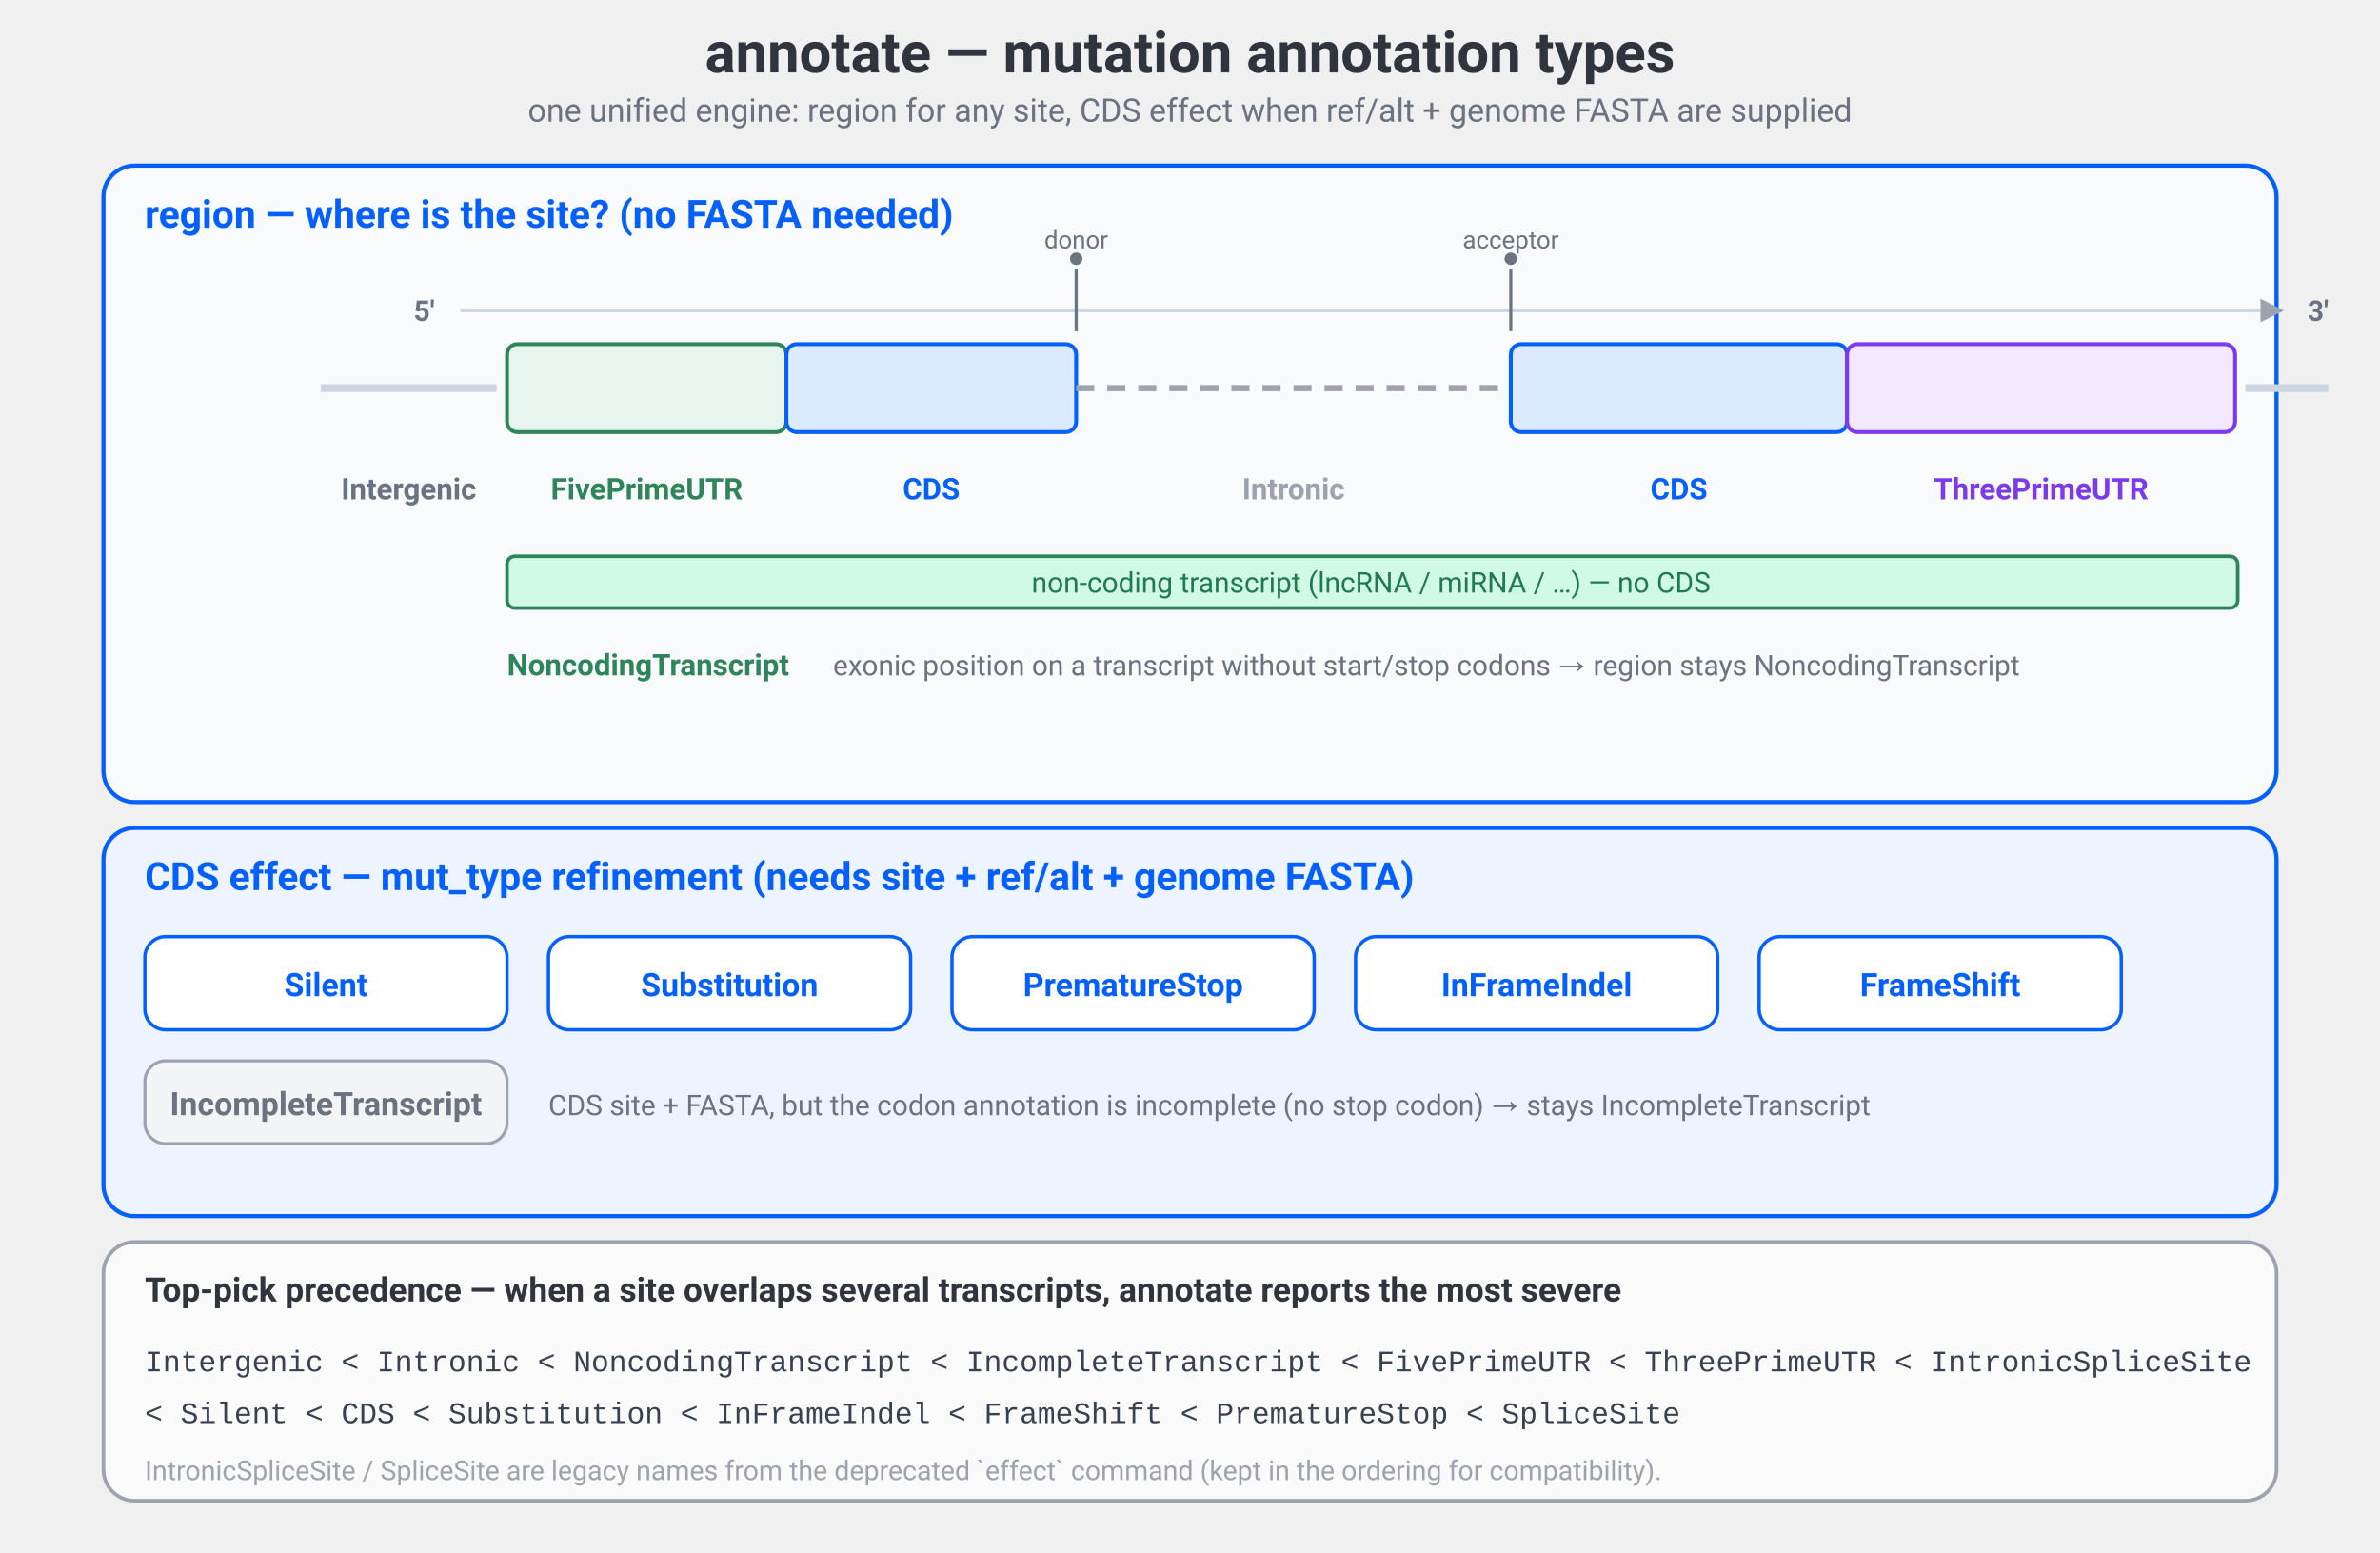
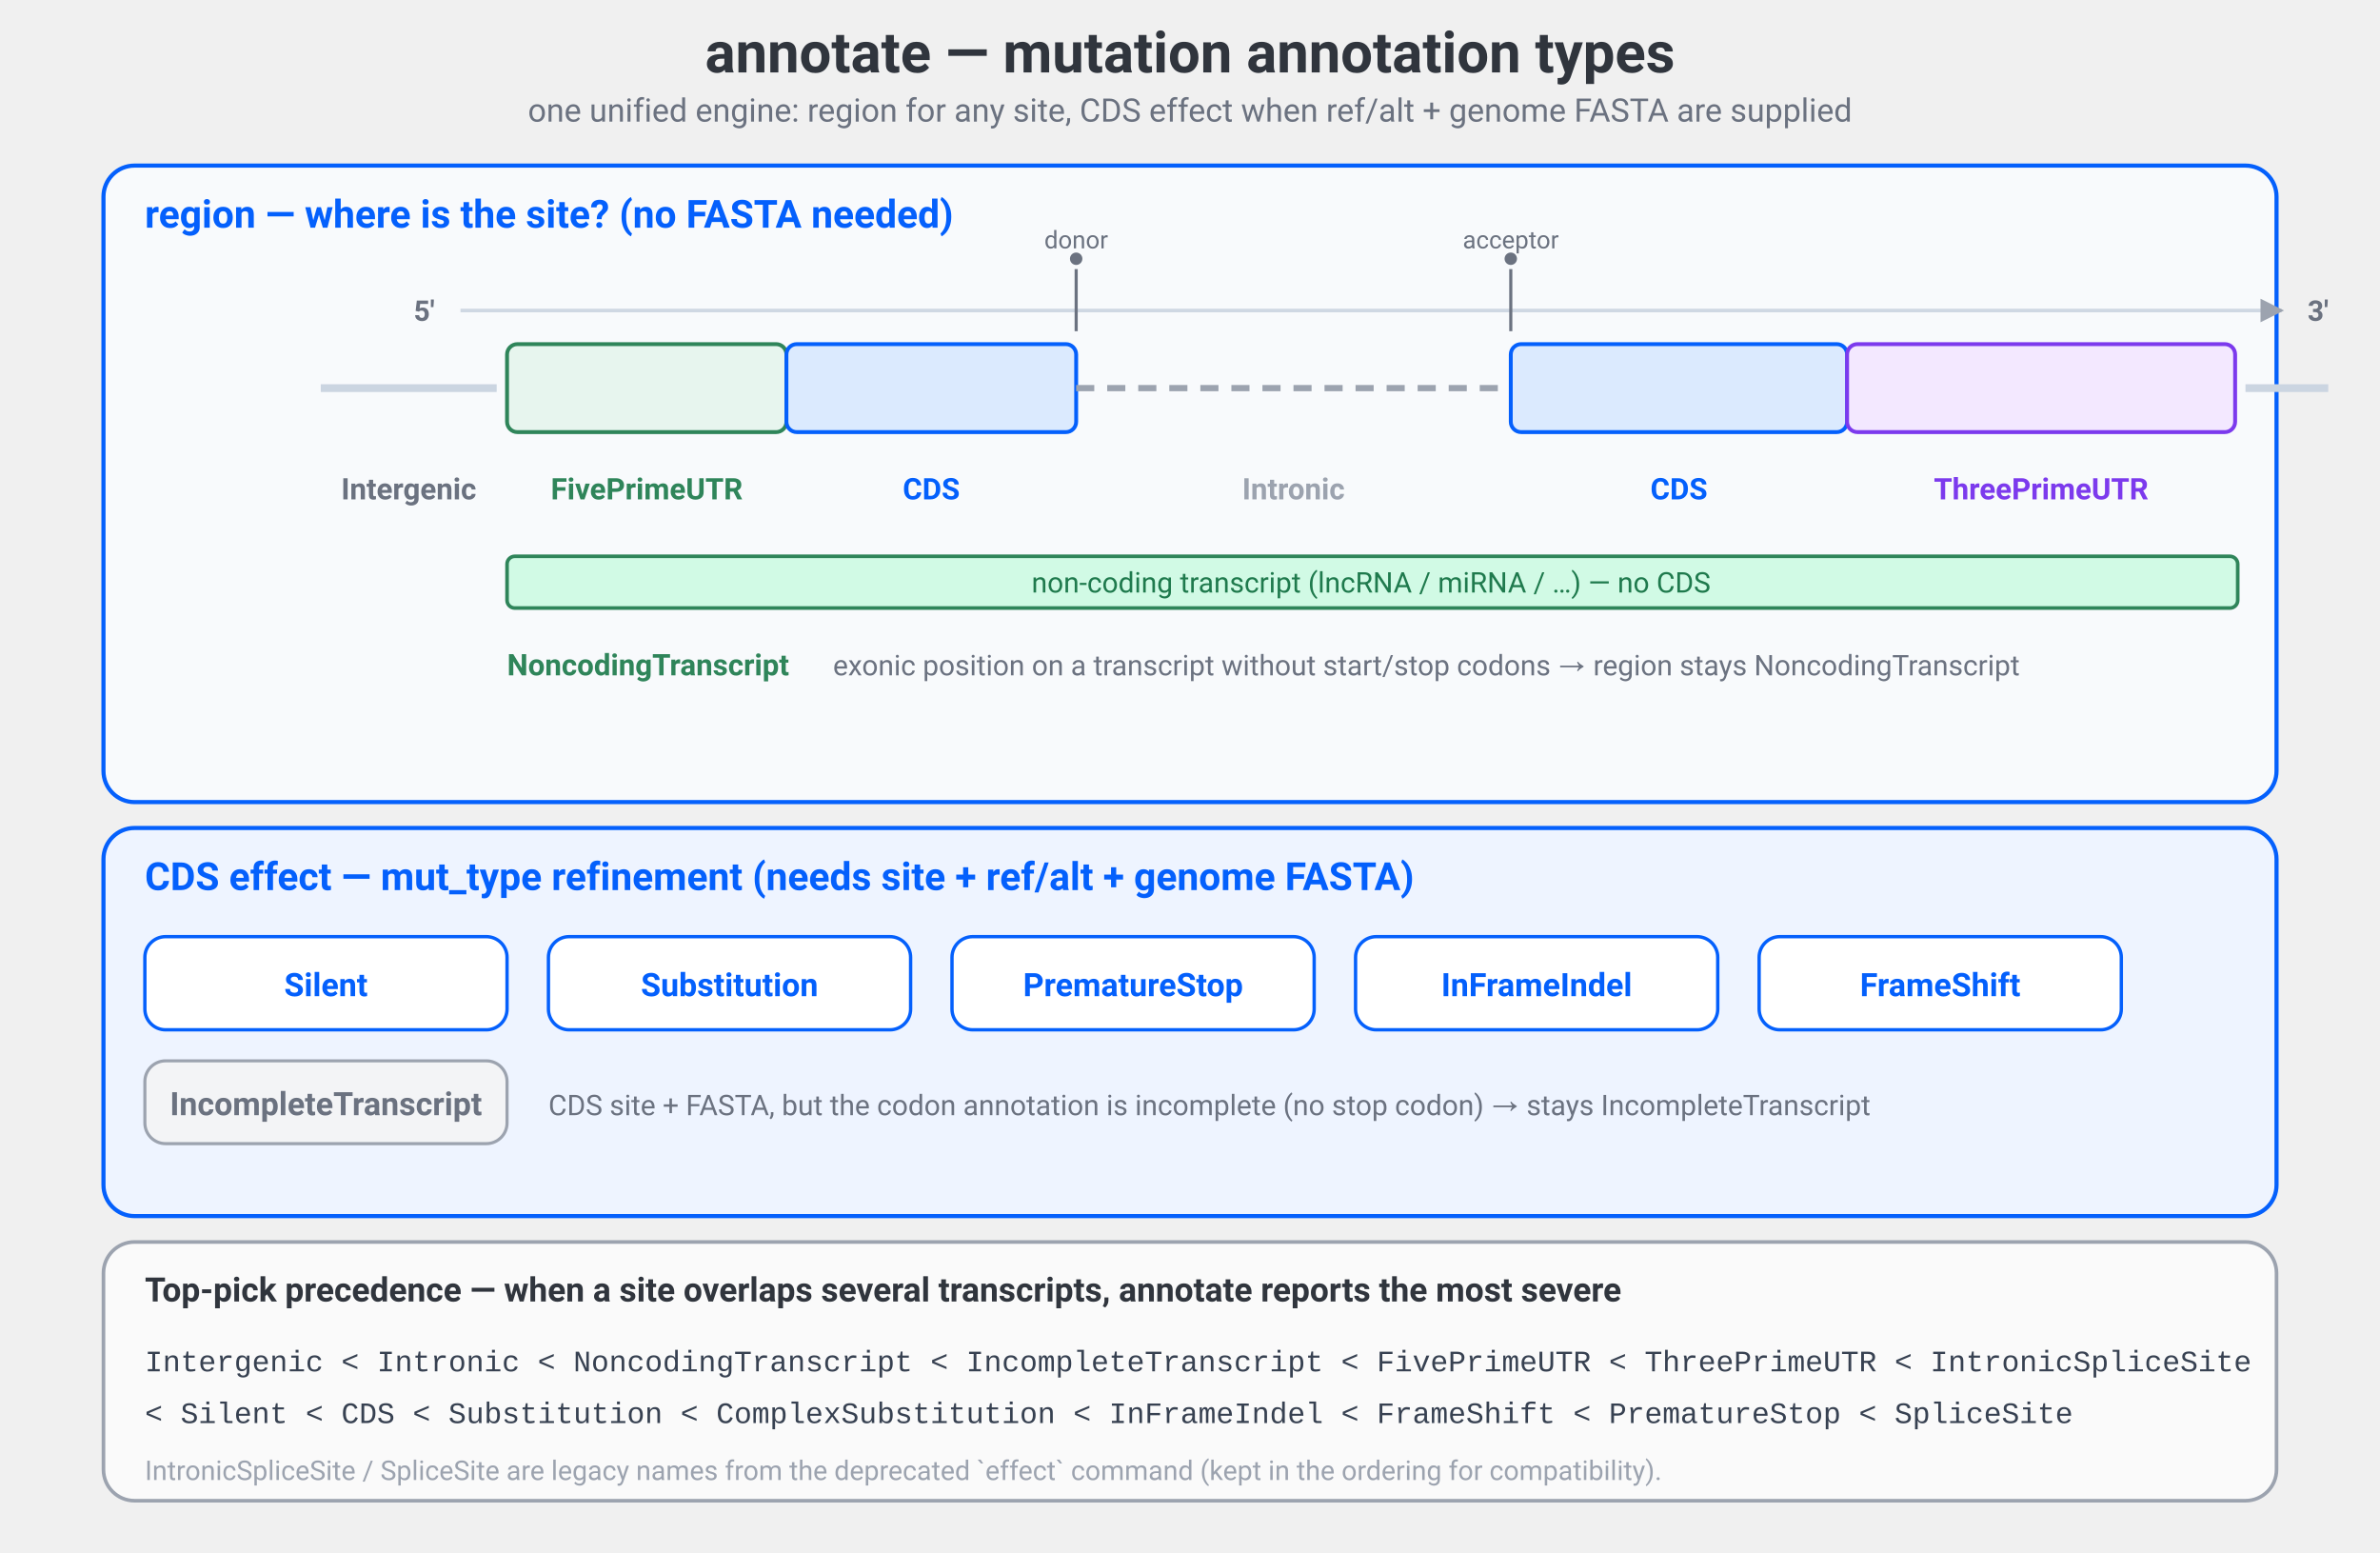
<svg xmlns="http://www.w3.org/2000/svg" viewBox="0 0 920 600" width="100%" role="img" aria-label="Mutation annotation types produced by coralsnake annotate: region values (Intergenic, Intronic, FivePrimeUTR, CDS, ThreePrimeUTR, NoncodingTranscript) drawn on a gene model, CDS effect refinements (Silent, Substitution, PrematureStop, InFrameIndel, FrameShift, IncompleteTranscript), and the severity order used for the top pick.">
  <defs>
    <marker id="arrow" viewBox="0 0 10 10" refX="9" refY="5" markerWidth="7" markerHeight="7" orient="auto-start-reverse">
      <path d="M 0 0 L 10 5 L 0 10 z" fill="#0460fc" />
    </marker>
    <marker id="arrowGray" viewBox="0 0 10 10" refX="9" refY="5" markerWidth="6.5" markerHeight="6.5" orient="auto-start-reverse">
      <path d="M 0 0 L 10 5 L 0 10 z" fill="#9ca3af" />
    </marker>
  </defs>
  <style>
    text { font-family: system-ui, -apple-system, "Segoe UI", Roboto, Helvetica, Arial, sans-serif; }
    .mono { font-family: "SFMono-Regular", Consolas, "Liberation Mono", monospace; }
  </style>
  <text x="460" y="28" text-anchor="middle" font-size="22" font-weight="700" fill="#30353d">
    annotate — mutation annotation types
  </text>
  <text x="460" y="47" text-anchor="middle" font-size="12.5" fill="#6b7280">
    one unified engine: region for any site, CDS effect when ref/alt + genome FASTA are supplied
  </text>
  <rect x="40" y="64" width="840" height="246" rx="12" fill="#f8fafc" stroke="#0460fc" stroke-width="1.6" />
  <text x="56" y="88" font-size="15" font-weight="700" fill="#0460fc">region — where is the site? (no FASTA needed)</text>
  <line x1="178" y1="120" x2="882" y2="120" stroke="#cfd8e3" stroke-width="1.4" marker-end="url(#arrowGray)" />
  <text x="168" y="124" text-anchor="end" font-size="11" font-weight="600" fill="#6b7280">5′</text>
  <text x="892" y="124" font-size="11" font-weight="600" fill="#6b7280">3′</text>
  <line x1="124" y1="150" x2="192" y2="150" stroke="#cbd5e1" stroke-width="3" />
  <line x1="868" y1="150" x2="900" y2="150" stroke="#cbd5e1" stroke-width="3" />
  <rect x="196" y="133" width="108" height="34" rx="4" fill="#e7f5ee" stroke="#2f855a" stroke-width="1.5" />
  <rect x="304" y="133" width="112" height="34" rx="4" fill="#dbeafe" stroke="#0460fc" stroke-width="1.5" />
  <line x1="416" y1="150" x2="584" y2="150" stroke="#9ca3af" stroke-width="2.4" stroke-dasharray="7 5" />
  <rect x="584" y="133" width="130" height="34" rx="4" fill="#dbeafe" stroke="#0460fc" stroke-width="1.5" />
  <rect x="714" y="133" width="150" height="34" rx="4" fill="#f3e8ff" stroke="#7c3aed" stroke-width="1.5" />
  <line x1="416" y1="104" x2="416" y2="128" stroke="#6b7280" stroke-width="1.2" />
  <circle cx="416" cy="100" r="2.4" fill="#6b7280" />
  <line x1="584" y1="104" x2="584" y2="128" stroke="#6b7280" stroke-width="1.2" />
  <circle cx="584" cy="100" r="2.4" fill="#6b7280" />
  <text x="416" y="96" text-anchor="middle" font-size="9.5" fill="#6b7280">donor</text>
  <text x="584" y="96" text-anchor="middle" font-size="9.5" fill="#6b7280">acceptor</text>
  <text x="158" y="193" text-anchor="middle" font-size="11.5" font-weight="600" fill="#6b7280">Intergenic</text>
  <text x="250" y="193" text-anchor="middle" font-size="11.5" font-weight="600" fill="#2f855a">FivePrimeUTR</text>
  <text x="360" y="193" text-anchor="middle" font-size="11.5" font-weight="600" fill="#0460fc">CDS</text>
  <text x="500" y="193" text-anchor="middle" font-size="11.5" font-weight="600" fill="#9ca3af">Intronic</text>
  <text x="649" y="193" text-anchor="middle" font-size="11.5" font-weight="600" fill="#0460fc">CDS</text>
  <text x="789" y="193" text-anchor="middle" font-size="11.5" font-weight="600" fill="#7c3aed">ThreePrimeUTR</text>
  <line x1="196" y1="226" x2="865" y2="226" stroke="#cbd5e1" stroke-width="1.4" />
  <rect x="196" y="215" width="669" height="20" rx="3" fill="#d1fae5" stroke="#2f855a" stroke-width="1.4" />
  <text x="530" y="229" text-anchor="middle" font-size="11" fill="#1f7a4d">non-coding transcript (lncRNA / miRNA / …) — no CDS</text>
  <text x="196" y="261" font-size="11.5" font-weight="600" fill="#2f855a">NoncodingTranscript</text>
  <text x="322" y="261" font-size="11" fill="#6b7280">exonic position on a transcript without start/stop codons → region stays NoncodingTranscript</text>
  <rect x="40" y="320" width="840" height="150" rx="12" fill="#eef4ff" stroke="#0460fc" stroke-width="1.6" />
  <text x="56" y="344" font-size="15" font-weight="700" fill="#0460fc">
    CDS effect — mut_type refinement (needs site + ref/alt + genome FASTA)
  </text>
  <rect x="56" y="362" width="140" height="36" rx="8" fill="#ffffff" stroke="#0460fc" stroke-width="1.3" />
  <text x="126" y="385" text-anchor="middle" font-size="12.5" font-weight="600" fill="#0460fc">Silent</text>
  <rect x="212" y="362" width="140" height="36" rx="8" fill="#ffffff" stroke="#0460fc" stroke-width="1.3" />
  <text x="282" y="385" text-anchor="middle" font-size="12.5" font-weight="600" fill="#0460fc">Substitution</text>
  <rect x="368" y="362" width="140" height="36" rx="8" fill="#ffffff" stroke="#0460fc" stroke-width="1.3" />
  <text x="438" y="385" text-anchor="middle" font-size="12.5" font-weight="600" fill="#0460fc">PrematureStop</text>
  <rect x="524" y="362" width="140" height="36" rx="8" fill="#ffffff" stroke="#0460fc" stroke-width="1.3" />
  <text x="594" y="385" text-anchor="middle" font-size="12.5" font-weight="600" fill="#0460fc">InFrameIndel</text>
  <rect x="680" y="362" width="140" height="36" rx="8" fill="#ffffff" stroke="#0460fc" stroke-width="1.3" />
  <text x="750" y="385" text-anchor="middle" font-size="12.5" font-weight="600" fill="#0460fc">FrameShift</text>
  <rect x="56" y="410" width="140" height="32" rx="8" fill="#f3f4f6" stroke="#9ca3af" stroke-width="1.2" />
  <text x="126" y="431" text-anchor="middle" font-size="12.5" font-weight="600" fill="#6b7280">IncompleteTranscript</text>
  <text x="212" y="431" font-size="11" fill="#6b7280">
    CDS site + FASTA, but the codon annotation is incomplete (no stop codon) → stays IncompleteTranscript
  </text>
  <rect x="40" y="480" width="840" height="100" rx="12" fill="#fafafa" stroke="#9ca3af" stroke-width="1.4" />
  <text x="56" y="503" font-size="13" font-weight="700" fill="#30353d">
    Top-pick precedence — when a site overlaps several transcripts, annotate reports the most severe
  </text>
  <text x="56" y="530" class="mono" font-size="11.5" fill="#374151">
    Intergenic &lt; Intronic &lt; NoncodingTranscript &lt; IncompleteTranscript &lt; FivePrimeUTR &lt; ThreePrimeUTR &lt; IntronicSpliceSite
  </text>
  <text x="56" y="550" class="mono" font-size="11.5" fill="#374151">
-     &lt; Silent &lt; CDS &lt; Substitution &lt; InFrameIndel &lt; FrameShift &lt; PrematureStop &lt; SpliceSite
+     &lt; Silent &lt; CDS &lt; Substitution &lt; ComplexSubstitution &lt; InFrameIndel &lt; FrameShift &lt; PrematureStop &lt; SpliceSite
  </text>
  <text x="56" y="572" font-size="10.5" fill="#9ca3af">
    IntronicSpliceSite / SpliceSite are legacy names from the deprecated `effect` command (kept in the ordering for compatibility).
  </text>
</svg>
